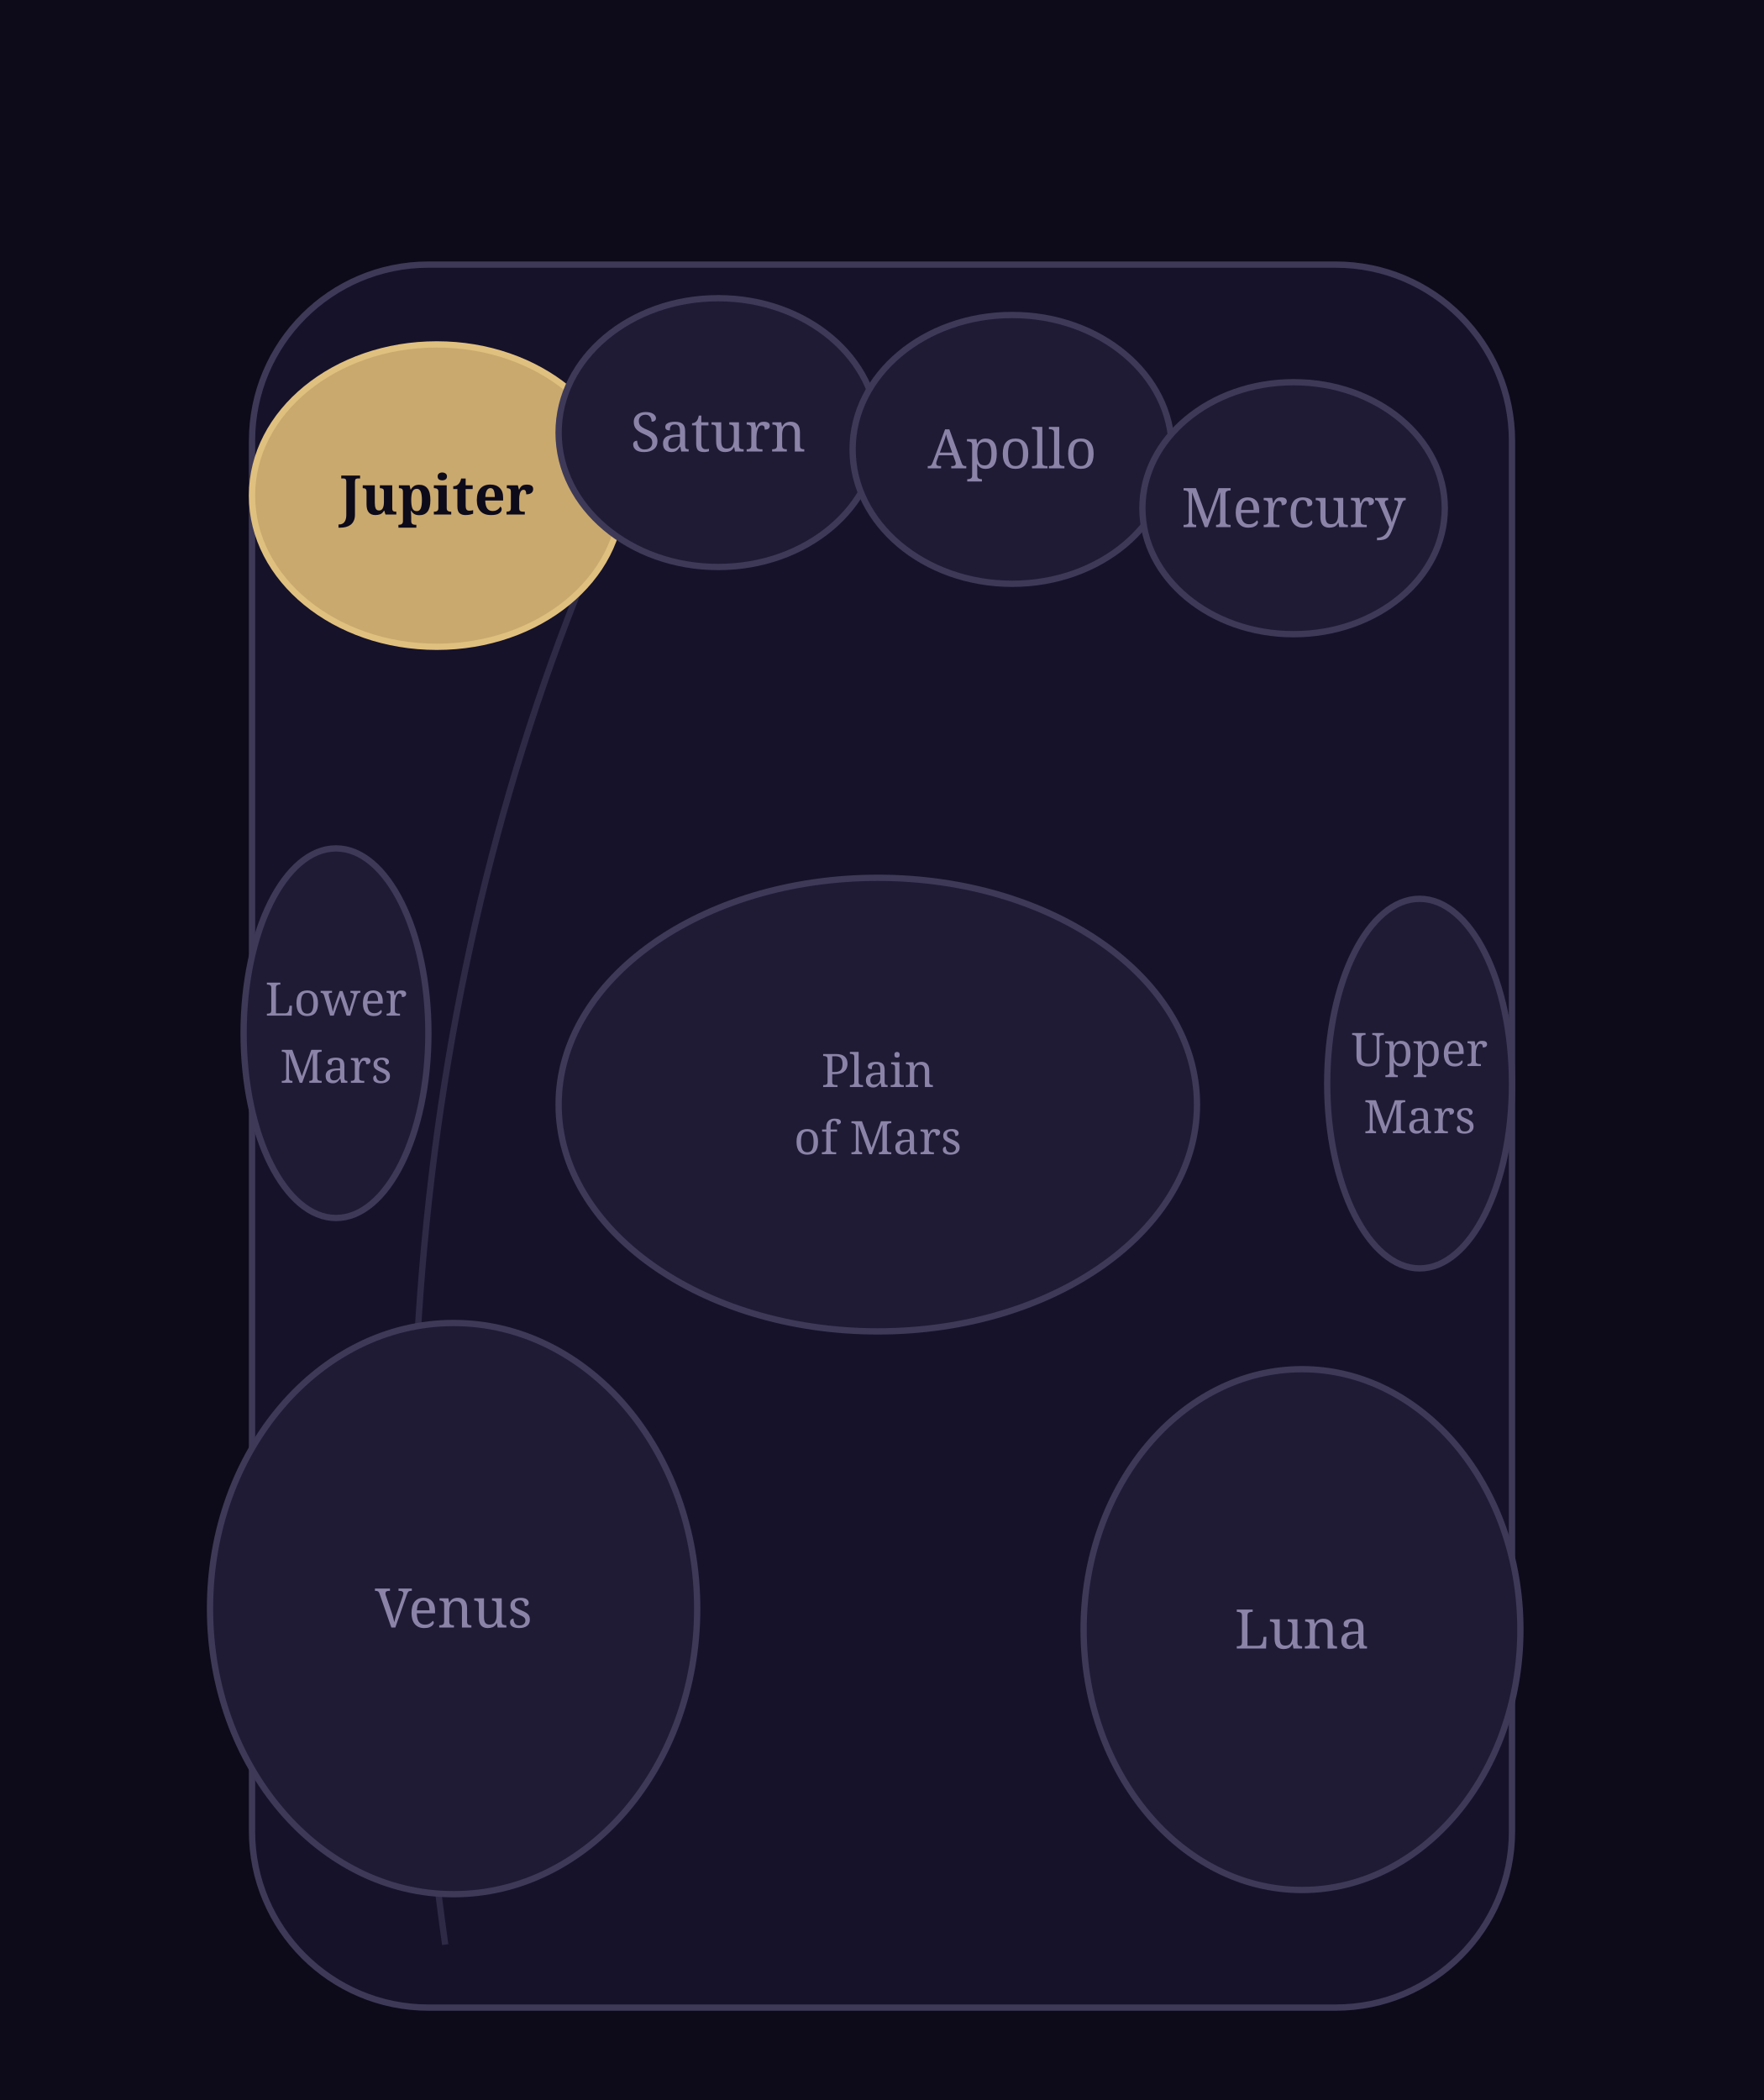
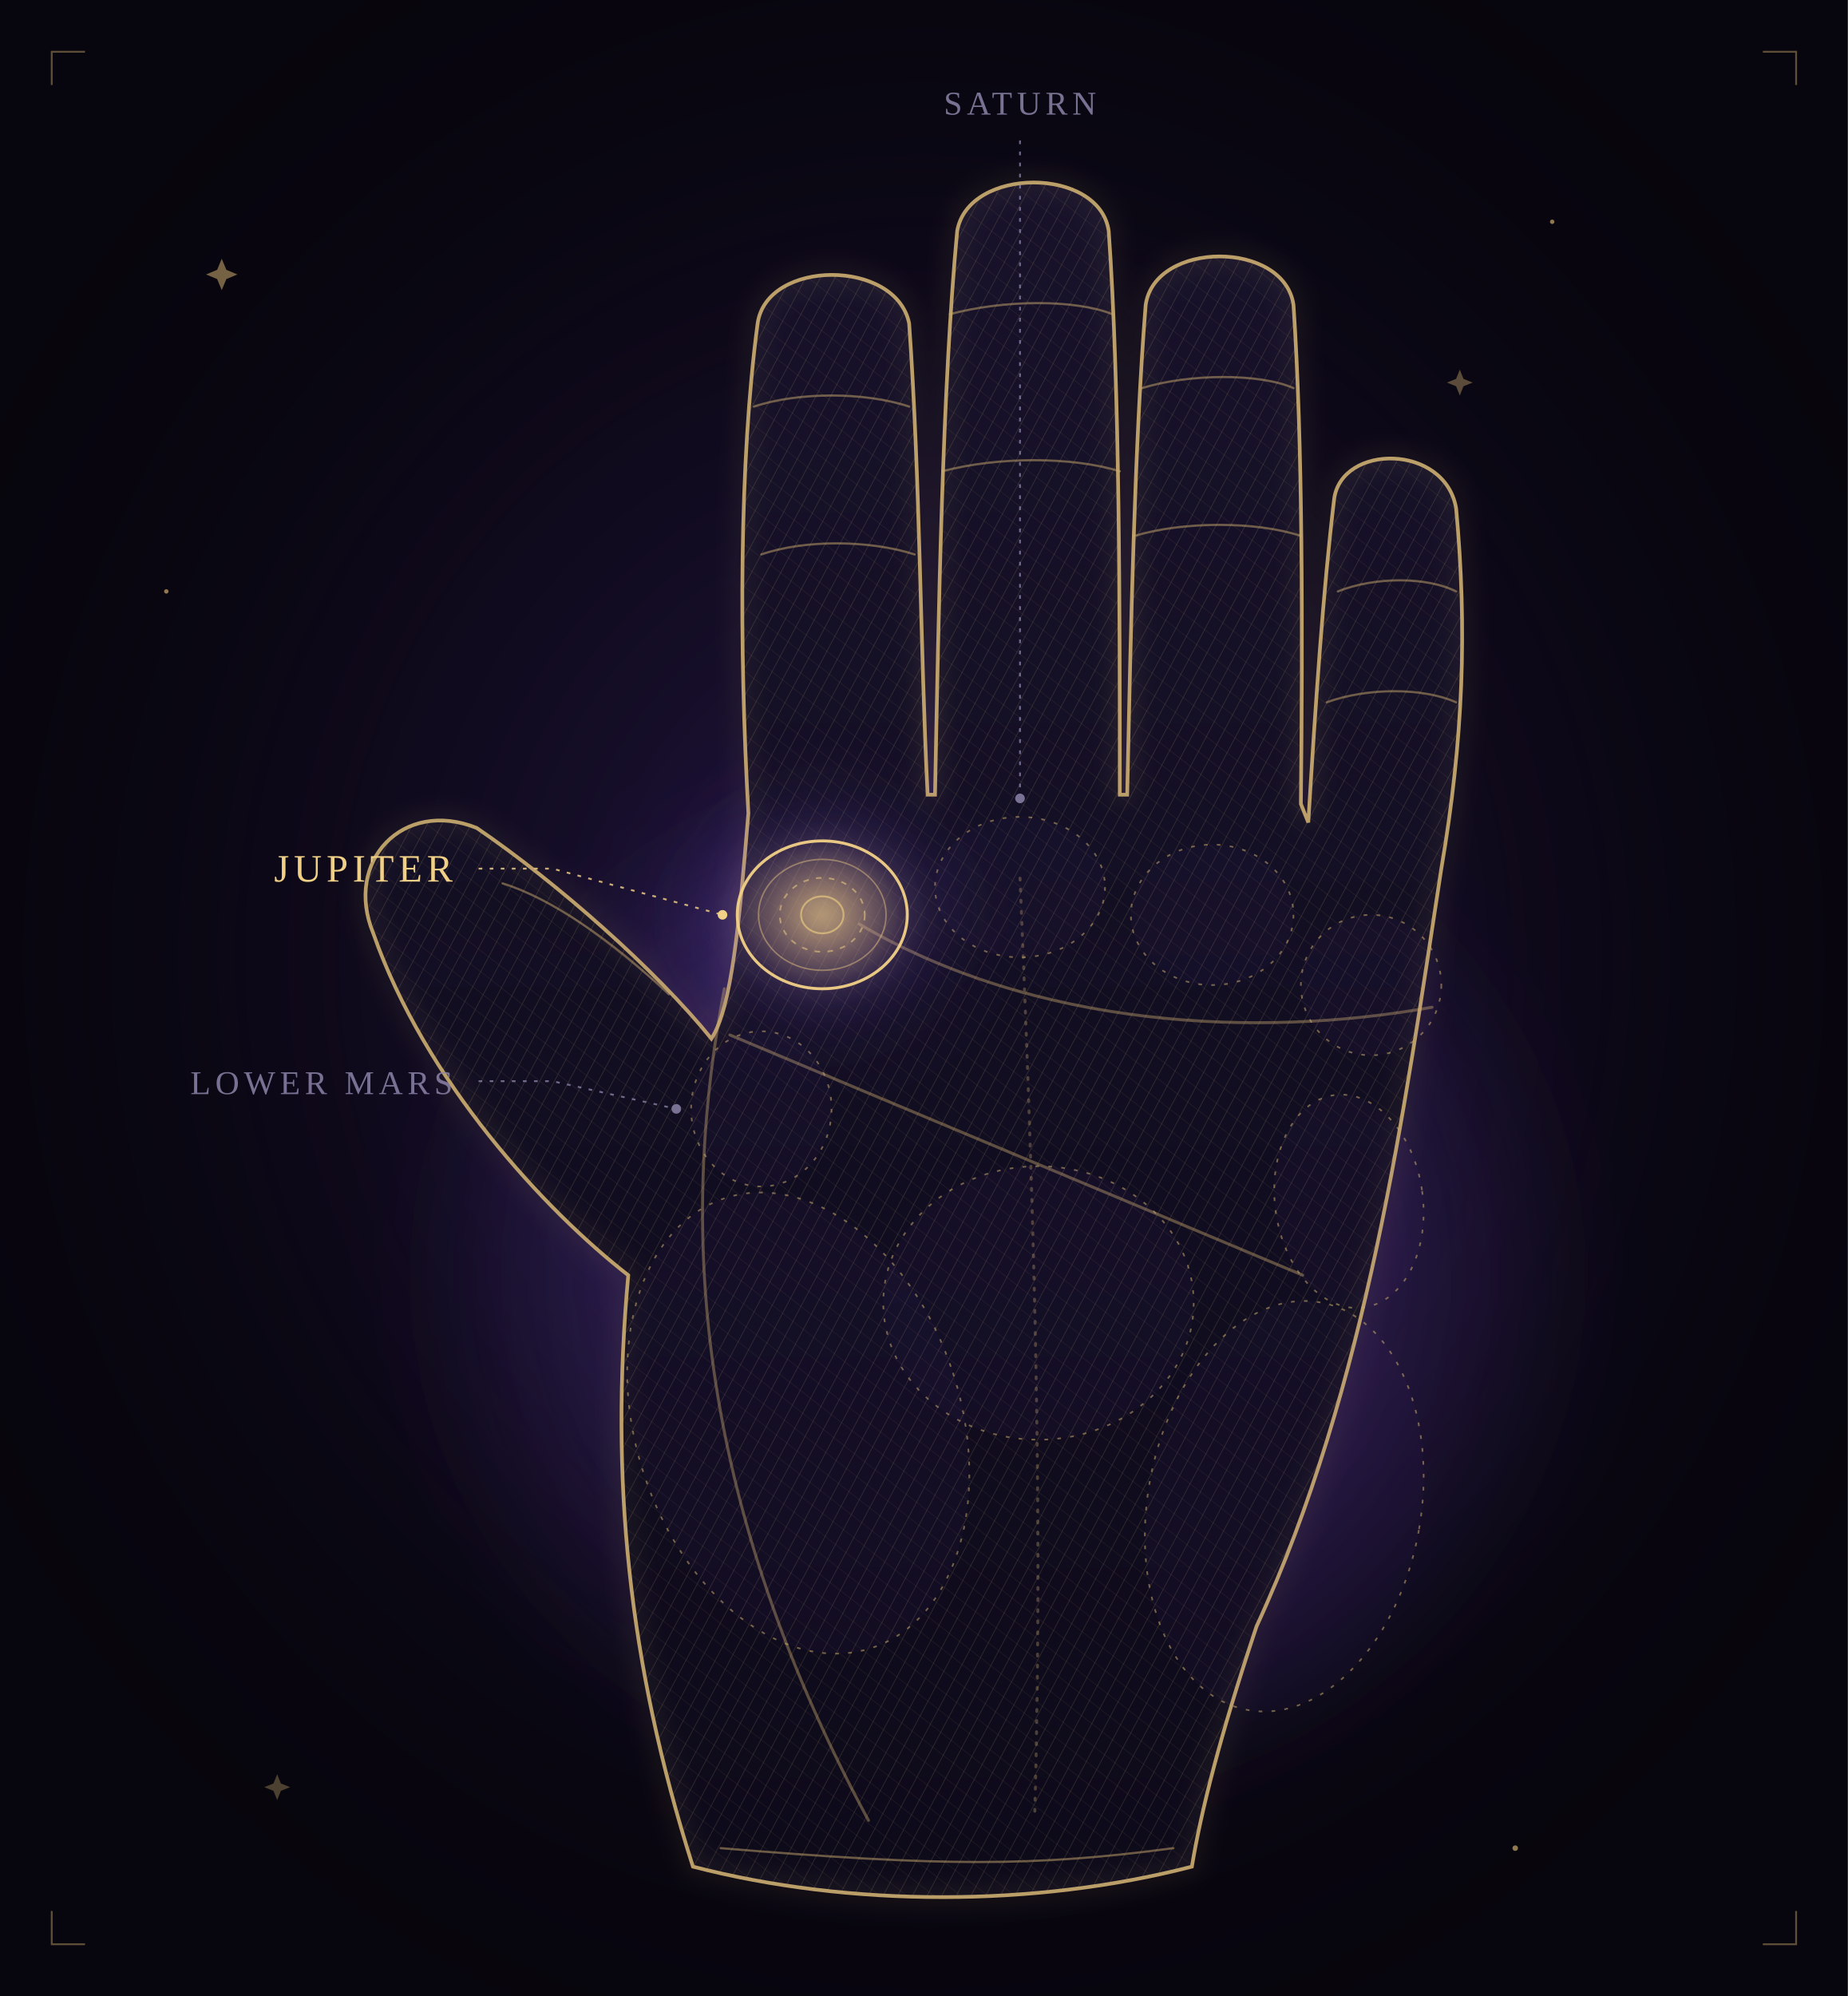
- <svg xmlns="http://www.w3.org/2000/svg" viewBox="0 0 420 500">
-   <rect width="420" height="500" fill="#0d0a1a" />
-   <rect x="60" y="63" width="300" height="415" rx="42" fill="#16122a" stroke="#3d3957" stroke-width="1.5" />
-   <path d="M 152 108 Q 78 263 106 463" fill="none" stroke="#2e2a46" stroke-width="1.5" />
-   <ellipse cx="104" cy="118" rx="44" ry="36" fill="#c9a96e" stroke="#e0c07e" stroke-width="1.5" />
-   <text x="104" y="118" text-anchor="middle" dominant-baseline="middle" font-family="Georgia,serif" font-size="13" font-weight="bold" fill="#0d0a1a">Jupiter</text>
-   <ellipse cx="171" cy="103" rx="38" ry="32" fill="#1f1b35" stroke="#3d3957" stroke-width="1.5" />
-   <text x="171" y="103" text-anchor="middle" dominant-baseline="middle" font-family="Georgia,serif" font-size="13" font-weight="normal" fill="#8c84a8">Saturn</text>
-   <ellipse cx="241" cy="107" rx="38" ry="32" fill="#1f1b35" stroke="#3d3957" stroke-width="1.5" />
-   <text x="241" y="107" text-anchor="middle" dominant-baseline="middle" font-family="Georgia,serif" font-size="13" font-weight="normal" fill="#8c84a8">Apollo</text>
-   <ellipse cx="308" cy="121" rx="36" ry="30" fill="#1f1b35" stroke="#3d3957" stroke-width="1.5" />
-   <text x="308" y="121" text-anchor="middle" dominant-baseline="middle" font-family="Georgia,serif" font-size="13" font-weight="normal" fill="#8c84a8">Mercury</text>
-   <ellipse cx="80" cy="246" rx="22" ry="44" fill="#1f1b35" stroke="#3d3957" stroke-width="1.5" />
-   <text x="80" y="238" text-anchor="middle" dominant-baseline="middle" font-family="Georgia,serif" font-size="11" font-weight="normal" fill="#8c84a8">Lower</text>
-   <text x="80" y="254" text-anchor="middle" dominant-baseline="middle" font-family="Georgia,serif" font-size="11" font-weight="normal" fill="#8c84a8">Mars</text>
-   <ellipse cx="338" cy="258" rx="22" ry="44" fill="#1f1b35" stroke="#3d3957" stroke-width="1.5" />
-   <text x="338" y="250" text-anchor="middle" dominant-baseline="middle" font-family="Georgia,serif" font-size="11" font-weight="normal" fill="#8c84a8">Upper</text>
-   <text x="338" y="266" text-anchor="middle" dominant-baseline="middle" font-family="Georgia,serif" font-size="11" font-weight="normal" fill="#8c84a8">Mars</text>
-   <ellipse cx="209" cy="263" rx="76" ry="54" fill="#1f1b35" stroke="#3d3957" stroke-width="1.5" />
-   <text x="209" y="255" text-anchor="middle" dominant-baseline="middle" font-family="Georgia,serif" font-size="11" font-weight="normal" fill="#8c84a8">Plain</text>
-   <text x="209" y="271" text-anchor="middle" dominant-baseline="middle" font-family="Georgia,serif" font-size="11" font-weight="normal" fill="#8c84a8">of Mars</text>
-   <ellipse cx="108" cy="383" rx="58" ry="68" fill="#1f1b35" stroke="#3d3957" stroke-width="1.5" />
-   <text x="108" y="383" text-anchor="middle" dominant-baseline="middle" font-family="Georgia,serif" font-size="13" font-weight="normal" fill="#8c84a8">Venus</text>
-   <ellipse cx="310" cy="388" rx="52" ry="62" fill="#1f1b35" stroke="#3d3957" stroke-width="1.5" />
-   <text x="310" y="388" text-anchor="middle" dominant-baseline="middle" font-family="Georgia,serif" font-size="13" font-weight="normal" fill="#8c84a8">Luna</text>
+ <svg xmlns="http://www.w3.org/2000/svg" viewBox="0 0 1000 1080" width="1000" height="1080" role="img" aria-labelledby="t">
+   <defs>
+     <radialGradient id="haze" cx="50%" cy="48%" r="60%">
+       <stop offset="0%" stop-color="#3a2470" stop-opacity="0.55" />
+       <stop offset="55%" stop-color="#1a1030" stop-opacity="0.35" />
+       <stop offset="100%" stop-color="#07050d" stop-opacity="0" />
+     </radialGradient>
+     <linearGradient id="skin" x1="0" y1="0" x2="0" y2="1">
+       <stop offset="0%" stop-color="#17122a" />
+       <stop offset="100%" stop-color="#0d0a1a" />
+     </linearGradient>
+     <radialGradient id="mountGlow" cx="50%" cy="50%" r="50%">
+       <stop offset="0%" stop-color="#e0c07e" stop-opacity="0.55" />
+       <stop offset="60%" stop-color="#c9a96e" stop-opacity="0.18" />
+       <stop offset="100%" stop-color="#c9a96e" stop-opacity="0" />
+     </radialGradient>
+     <radialGradient id="violetGlow" cx="50%" cy="50%" r="50%">
+       <stop offset="0%" stop-color="#8a5cf0" stop-opacity="0.5" />
+       <stop offset="100%" stop-color="#8a5cf0" stop-opacity="0" />
+     </radialGradient>
+     <filter id="blur" x="-50%" y="-50%" width="200%" height="200%">
+       <feGaussianBlur stdDeviation="22" />
+     </filter>
+     <filter id="softBlur" x="-50%" y="-50%" width="200%" height="200%">
+       <feGaussianBlur stdDeviation="6" />
+     </filter>
+     <pattern id="hatch" width="7" height="7" patternUnits="userSpaceOnUse" patternTransform="rotate(28)">
+       <line x1="0" y1="0" x2="0" y2="7" stroke="#c9a96e" stroke-width="0.5" opacity="0.28" />
+     </pattern>
+     <pattern id="hatch2" width="9" height="9" patternUnits="userSpaceOnUse" patternTransform="rotate(-52)">
+       <line x1="0" y1="0" x2="0" y2="9" stroke="#c9a96e" stroke-width="0.4" opacity="0.16" />
+     </pattern>
+     <clipPath id="hand">
+       <path d="M 335 1010 C 300 900 290 800 300 690 C 255 655 190 585 162 505 C 146 466 178 432 218 448 C 262 478 315 525 345 562 C 356 545 360 500 365 440 C 360 350 360 250 370 175 C 375 140 445 140 452 175 C 458 260 458 350 462 430 C 466 430 466 430 466 430 C 468 330 470 210 478 125 C 484 90 555 90 560 125 C 566 210 566 330 566 430 C 570 430 570 430 570 430 C 572 340 574 240 580 165 C 585 130 655 130 660 165 C 665 240 665 340 664 435 C 668 445 668 445 668 445 C 672 380 676 320 682 270 C 686 240 742 240 748 275 C 754 340 752 400 740 470 C 720 600 700 750 640 880 C 620 940 610 980 605 1010 C 520 1032 420 1032 335 1010 Z" />
+     </clipPath>
+   </defs>
+   <rect width="1000" height="1080" fill="#07050d" />
+   <rect width="1000" height="1080" fill="url(#haze)" />
+   <g stroke="#c9a96e" stroke-width="1" opacity="0.45" fill="none">
+     <path d="M 28 46 V 28 H 46" />
+     <path d="M 972 46 V 28 H 954" />
+     <path d="M 28 1034 V 1052 H 46" />
+     <path d="M 972 1034 V 1052 H 954" />
+   </g>
+   <g fill="#c9a96e" opacity="0.7">
+     <path d="M 120 140 l 2.5 6 6 2.5 -6 2.5 -2.5 6 -2.5 -6 -6 -2.5 6 -2.5z" opacity="0.8" />
+     <path d="M 790 200 l 2 5 5 2 -5 2 -2 5 -2 -5 -5 -2 5 -2z" opacity="0.6" />
+     <path d="M 150 960 l 2 5 5 2 -5 2 -2 5 -2 -5 -5 -2 5 -2z" opacity="0.5" />
+     <circle cx="820" cy="1000" r="1.5" />
+     <circle cx="90" cy="320" r="1.2" />
+     <circle cx="840" cy="120" r="1.2" />
+   </g>
+   <g transform="translate(40 0)">
+     <ellipse cx="500" cy="690" rx="330" ry="300" fill="url(#violetGlow)" filter="url(#blur)" opacity="0.9" />
+     <path d="M 335 1010 C 300 900 290 800 300 690 C 255 655 190 585 162 505 C 146 466 178 432 218 448 C 262 478 315 525 345 562 C 356 545 360 500 365 440 C 360 350 360 250 370 175 C 375 140 445 140 452 175 C 458 260 458 350 462 430 C 466 430 466 430 466 430 C 468 330 470 210 478 125 C 484 90 555 90 560 125 C 566 210 566 330 566 430 C 570 430 570 430 570 430 C 572 340 574 240 580 165 C 585 130 655 130 660 165 C 665 240 665 340 664 435 C 668 445 668 445 668 445 C 672 380 676 320 682 270 C 686 240 742 240 748 275 C 754 340 752 400 740 470 C 720 600 700 750 640 880 C 620 940 610 980 605 1010 C 520 1032 420 1032 335 1010 Z" fill="url(#skin)" />
+     <g clip-path="url(#hand)">
+       <rect width="1000" height="1080" fill="url(#hatch)" />
+       <rect width="1000" height="1080" fill="url(#hatch2)" />
+     </g>
+     <path d="M 335 1010 C 300 900 290 800 300 690 C 255 655 190 585 162 505 C 146 466 178 432 218 448 C 262 478 315 525 345 562 C 356 545 360 500 365 440 C 360 350 360 250 370 175 C 375 140 445 140 452 175 C 458 260 458 350 462 430 C 466 430 466 430 466 430 C 468 330 470 210 478 125 C 484 90 555 90 560 125 C 566 210 566 330 566 430 C 570 430 570 430 570 430 C 572 340 574 240 580 165 C 585 130 655 130 660 165 C 665 240 665 340 664 435 C 668 445 668 445 668 445 C 672 380 676 320 682 270 C 686 240 742 240 748 275 C 754 340 752 400 740 470 C 720 600 700 750 640 880 C 620 940 610 980 605 1010 C 520 1032 420 1032 335 1010 Z" fill="none" stroke="#c9a96e" stroke-width="2" opacity="0.92" />
+     <path d="M 335 1010 C 300 900 290 800 300 690 C 255 655 190 585 162 505 C 146 466 178 432 218 448 C 262 478 315 525 345 562 C 356 545 360 500 365 440 C 360 350 360 250 370 175 C 375 140 445 140 452 175 C 458 260 458 350 462 430 C 466 430 466 430 466 430 C 468 330 470 210 478 125 C 484 90 555 90 560 125 C 566 210 566 330 566 430 C 570 430 570 430 570 430 C 572 340 574 240 580 165 C 585 130 655 130 660 165 C 665 240 665 340 664 435 C 668 445 668 445 668 445 C 672 380 676 320 682 270 C 686 240 742 240 748 275 C 754 340 752 400 740 470 C 720 600 700 750 640 880 C 620 940 610 980 605 1010 C 520 1032 420 1032 335 1010 Z" fill="none" stroke="#e0c07e" stroke-width="6" opacity="0.12" filter="url(#softBlur)" />
+     <g fill="none" stroke="#c9a96e" stroke-width="1.2" opacity="0.5" stroke-linecap="round">
+       <path d="M 372 300 C 395 292 430 292 455 300" />
+       <path d="M 368 220 C 392 212 428 212 452 220" />
+       <path d="M 470 255 C 500 247 540 247 566 255" />
+       <path d="M 474 170 C 504 162 542 162 562 170" />
+       <path d="M 574 290 C 600 282 640 282 664 290" />
+       <path d="M 578 210 C 604 202 642 202 660 210" />
+       <path d="M 678 380 C 700 372 730 372 748 380" />
+       <path d="M 684 320 C 704 312 732 312 748 320" />
+       <path d="M 232 478 C 258 486 290 508 322 538" />
+       <path d="M 350 1000 C 470 1010 520 1010 595 1000" />
+     </g>
+     <g fill="none" stroke="#c9a96e" stroke-width="1.6" stroke-linecap="round" opacity="0.42">
+       <path d="M 352 535 C 330 650 330 800 430 985" />
+       <path d="M 735 545 C 640 562 520 556 425 500" />
+       <path d="M 355 560 C 450 600 570 650 665 690" />
+       <path d="M 520 980 C 525 800 518 620 512 475" stroke-dasharray="1 5" opacity="0.8" />
+     </g>
+     <g>
+       <ellipse cx="512" cy="480" rx="46" ry="38" transform="rotate(0 512 480)" fill="rgba(122,72,201,0.06)" stroke="#c9a96e" stroke-width="0.9" stroke-dasharray="2 5" opacity="0.55" />
+       <ellipse cx="616" cy="495" rx="44" ry="38" transform="rotate(0 616 495)" fill="rgba(122,72,201,0.06)" stroke="#c9a96e" stroke-width="0.9" stroke-dasharray="2 5" opacity="0.55" />
+       <ellipse cx="702" cy="533" rx="38" ry="38" transform="rotate(0 702 533)" fill="rgba(122,72,201,0.06)" stroke="#c9a96e" stroke-width="0.9" stroke-dasharray="2 5" opacity="0.55" />
+       <ellipse cx="690" cy="650" rx="40" ry="58" transform="rotate(-8 690 650)" fill="rgba(122,72,201,0.06)" stroke="#c9a96e" stroke-width="0.9" stroke-dasharray="2 5" opacity="0.55" />
+       <ellipse cx="372" cy="600" rx="38" ry="42" transform="rotate(0 372 600)" fill="rgba(122,72,201,0.06)" stroke="#c9a96e" stroke-width="0.9" stroke-dasharray="2 5" opacity="0.55" />
+       <ellipse cx="522" cy="705" rx="84" ry="74" transform="rotate(0 522 705)" fill="rgba(122,72,201,0.06)" stroke="#c9a96e" stroke-width="0.9" stroke-dasharray="2 5" opacity="0.55" />
+       <ellipse cx="392" cy="770" rx="88" ry="128" transform="rotate(-18 392 770)" fill="rgba(122,72,201,0.06)" stroke="#c9a96e" stroke-width="0.9" stroke-dasharray="2 5" opacity="0.55" />
+       <ellipse cx="655" cy="815" rx="74" ry="112" transform="rotate(10 655 815)" fill="rgba(122,72,201,0.06)" stroke="#c9a96e" stroke-width="0.9" stroke-dasharray="2 5" opacity="0.55" />
+     </g>
+     <g>
+       <ellipse cx="405" cy="495" rx="78.2" ry="68" transform="rotate(0 405 495)" fill="url(#violetGlow)" filter="url(#blur)" opacity="0.9" />
+       <ellipse cx="405" cy="495" rx="57.5" ry="50" transform="rotate(0 405 495)" fill="url(#mountGlow)" filter="url(#softBlur)" />
+       <ellipse cx="405" cy="495" rx="46" ry="40" transform="rotate(0 405 495)" fill="url(#mountGlow)" opacity="0.9" />
+       <ellipse cx="405" cy="495" rx="46" ry="40" transform="rotate(0 405 495)" fill="none" stroke="#e0c07e" stroke-width="0.70" opacity="0.35" stroke-dasharray="3 4" />
+       <ellipse cx="405" cy="495" rx="34.5" ry="30" transform="rotate(0 405 495)" fill="none" stroke="#e0c07e" stroke-width="0.80" opacity="0.49" stroke-dasharray="" />
+       <ellipse cx="405" cy="495" rx="23" ry="20" transform="rotate(0 405 495)" fill="none" stroke="#e0c07e" stroke-width="0.90" opacity="0.63" stroke-dasharray="3 4" />
+       <ellipse cx="405" cy="495" rx="11.5" ry="10" transform="rotate(0 405 495)" fill="none" stroke="#e0c07e" stroke-width="1.00" opacity="0.76" stroke-dasharray="" />
+       <ellipse cx="405" cy="495" rx="46" ry="40" transform="rotate(0 405 495)" fill="none" stroke="#f0cf86" stroke-width="1.6" opacity="0.95" />
+     </g>
+   </g>
+   <g transform="translate(40 0)">
+     <g opacity="1">
+       <path d="M 219 470 L 259 470 L 351 495" fill="none" stroke="#e0c07e" stroke-width="1" stroke-dasharray="2 4" opacity="0.9" />
+       <circle cx="351" cy="495" r="2.6" fill="#f0cf86" />
+       <text x="205" y="477" text-anchor="end" font-family="Cinzel, 'Times New Roman', Georgia, serif" font-size="21" letter-spacing="2.5" fill="#f0cf86" style="text-transform:uppercase">
+         <tspan x="205" dy="0">JUPITER</tspan>
+       </text>
+     </g>
+     <g opacity="0.85">
+       <path d="M 512 76 L 512 432" fill="none" stroke="#8c84a8" stroke-width="1" stroke-dasharray="2 4" opacity="0.9" />
+       <circle cx="512" cy="432" r="2.6" fill="#8c84a8" />
+       <text x="512" y="62" text-anchor="middle" font-family="Cinzel, 'Times New Roman', Georgia, serif" font-size="18" letter-spacing="2.5" fill="#8c84a8" style="text-transform:uppercase">
+         <tspan x="512" dy="0">SATURN</tspan>
+       </text>
+     </g>
+     <g opacity="0.85">
+       <path d="M 219 585 L 259 585 L 326 600" fill="none" stroke="#8c84a8" stroke-width="1" stroke-dasharray="2 4" opacity="0.9" />
+       <circle cx="326" cy="600" r="2.6" fill="#8c84a8" />
+       <text x="205" y="592" text-anchor="end" font-family="Cinzel, 'Times New Roman', Georgia, serif" font-size="18" letter-spacing="2.5" fill="#8c84a8" style="text-transform:uppercase">
+         <tspan x="205" dy="0">LOWER MARS</tspan>
+       </text>
+     </g>
+   </g>
</svg>
